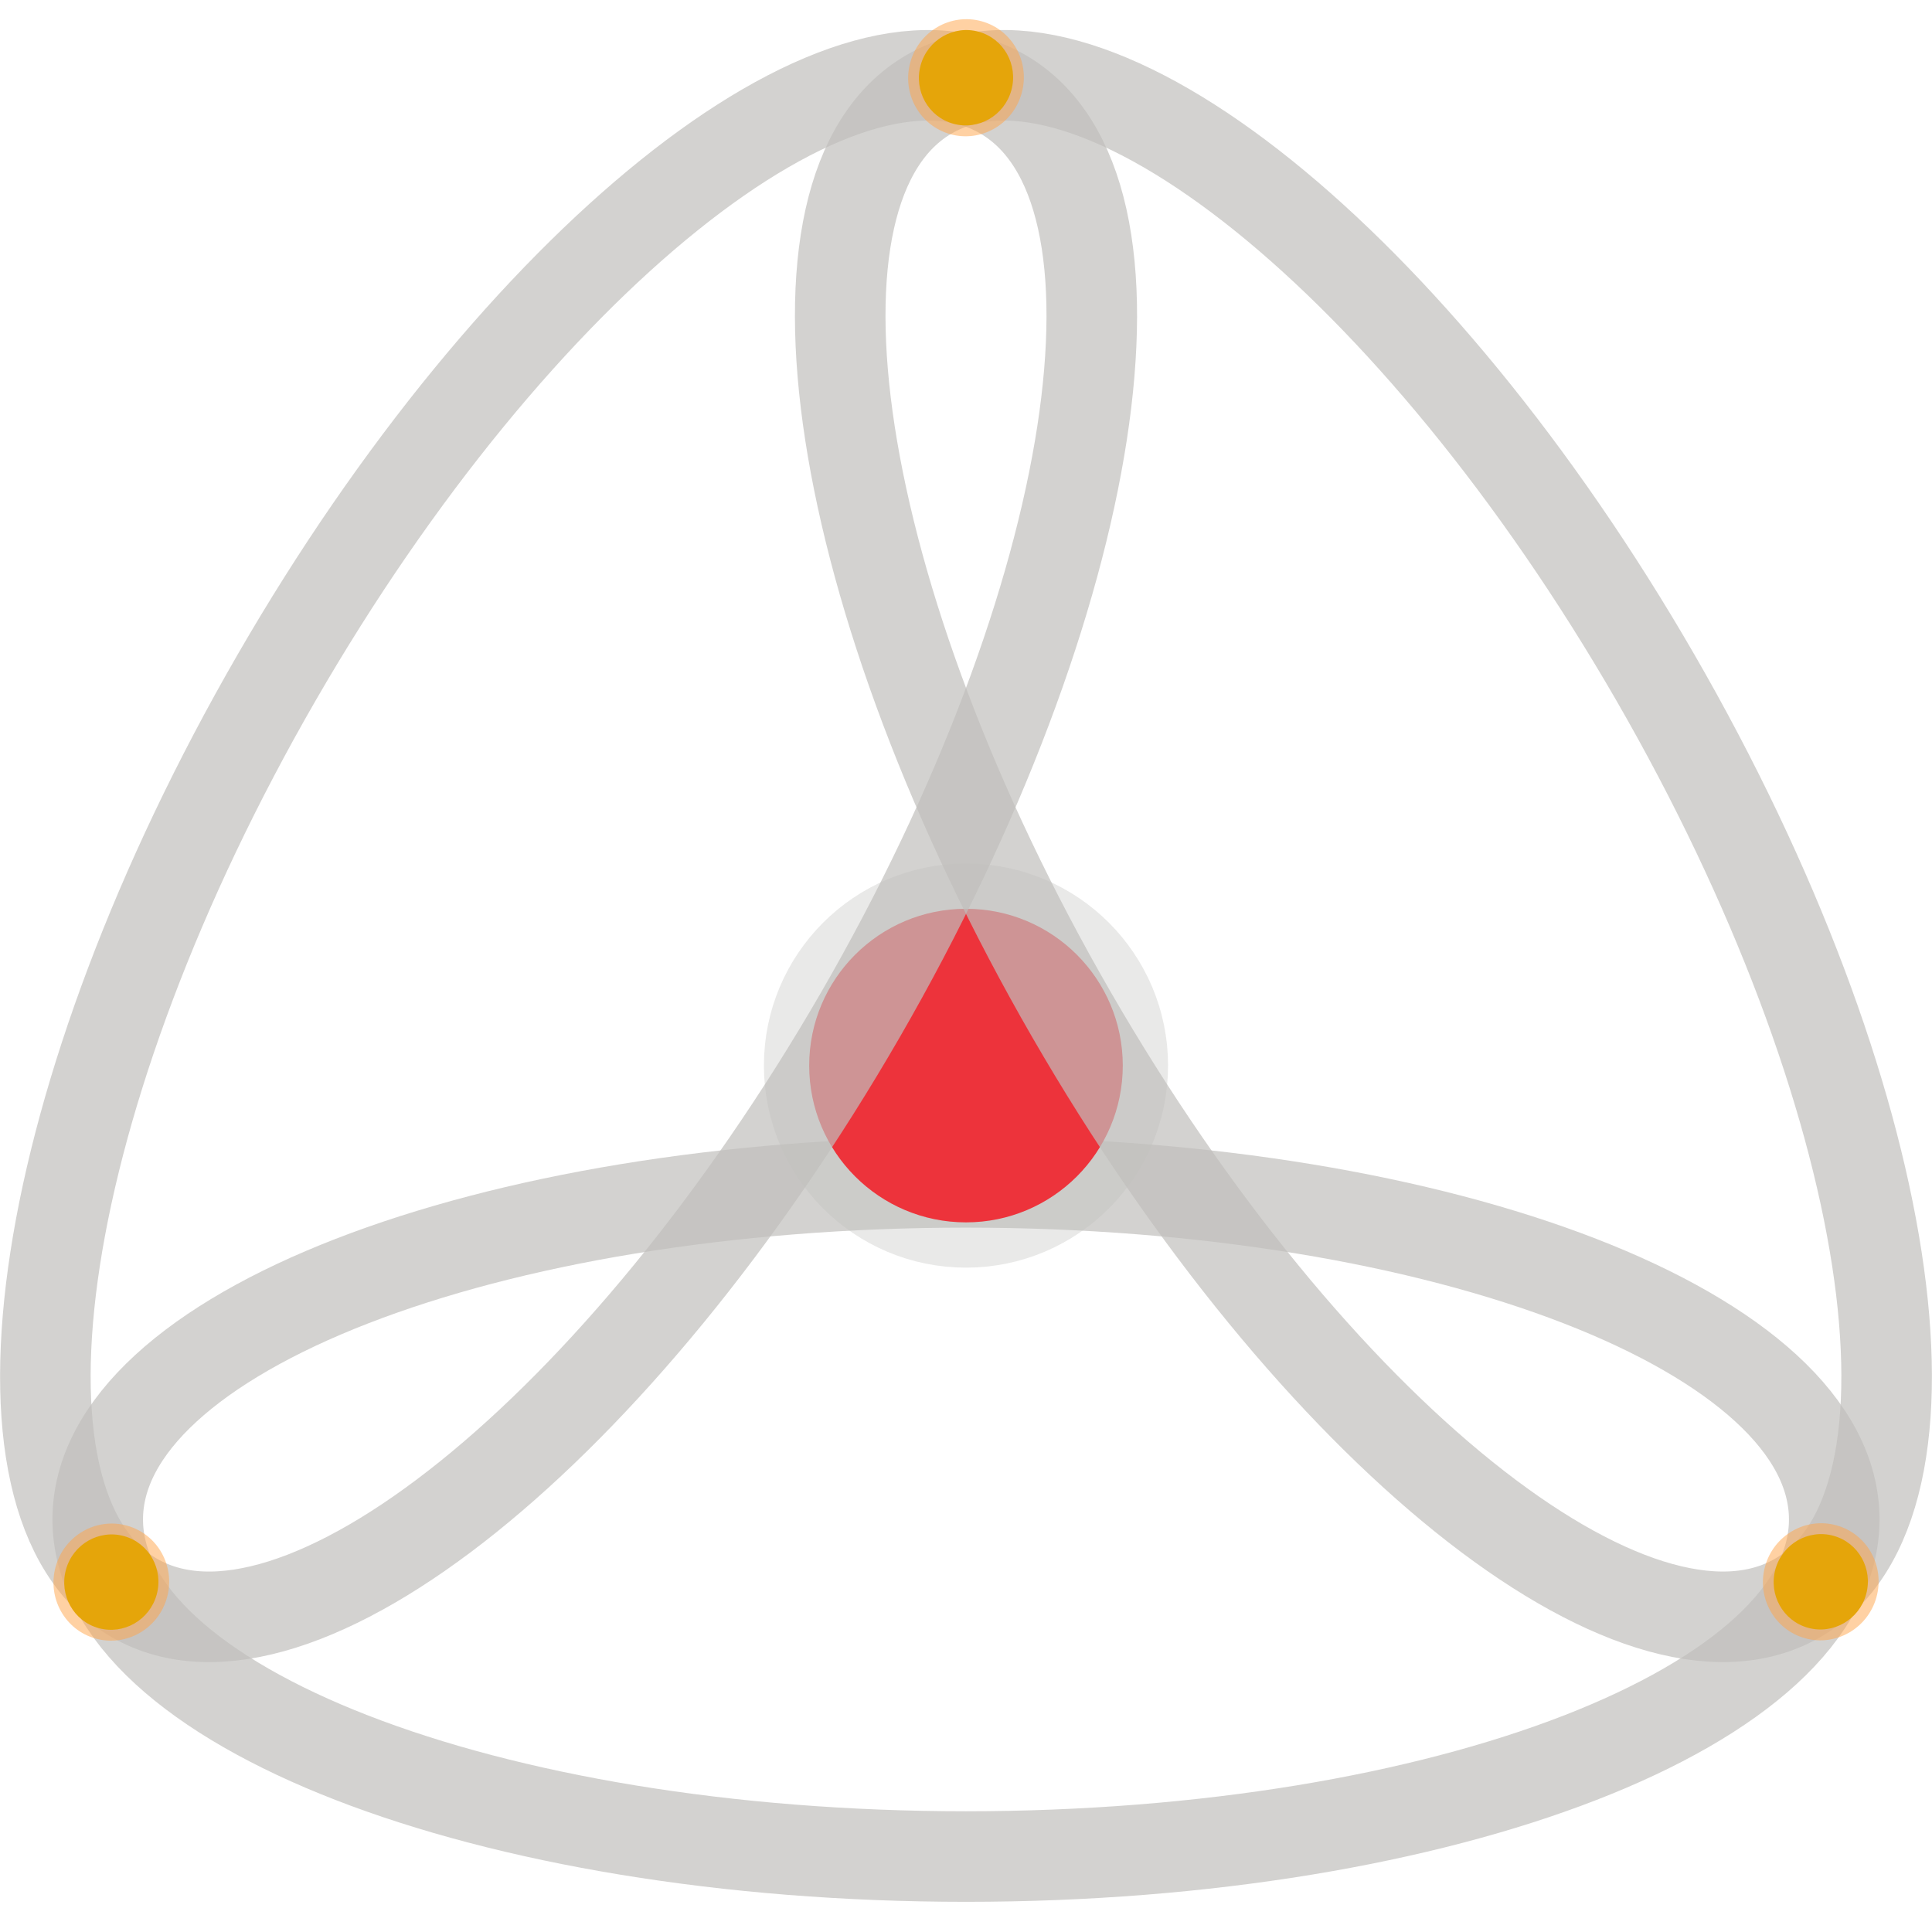
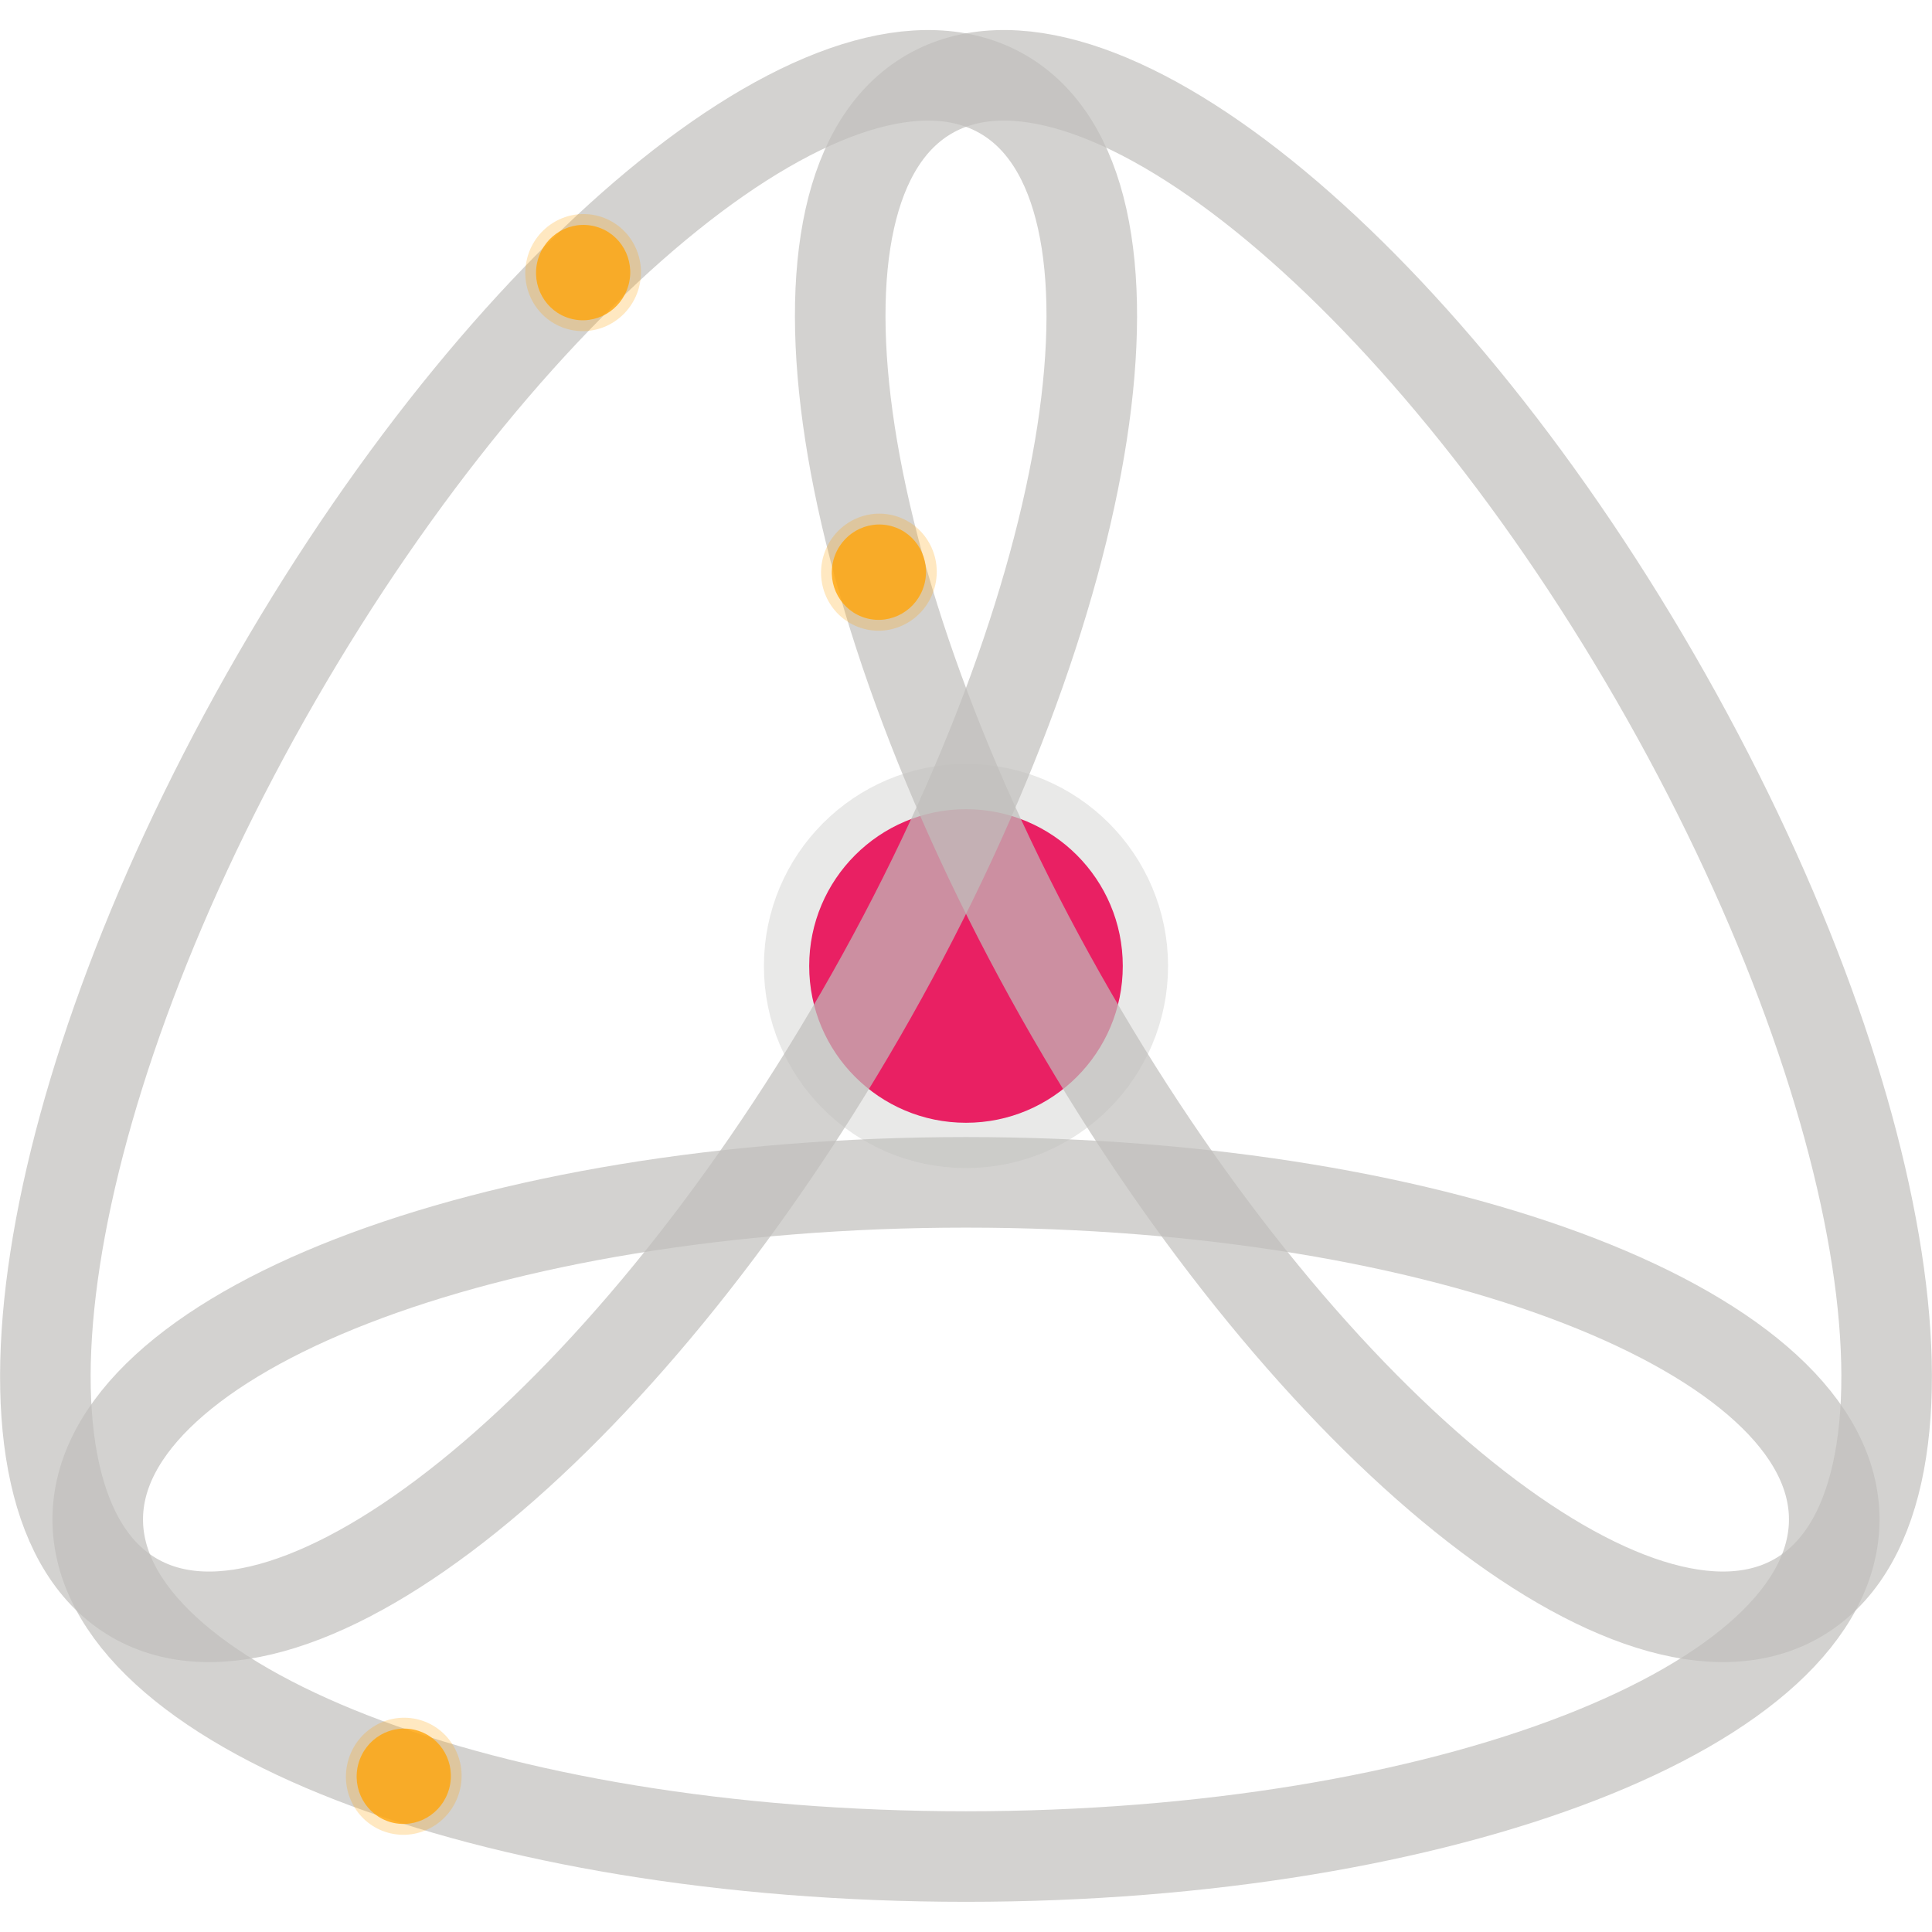
<svg xmlns="http://www.w3.org/2000/svg" width="64" height="64" viewBox="0 0 64 64" fill="none" version="1.1" id="svg2">
  <defs id="defs2" />
  <g id="g6" transform="translate(-117.6755,7.122545)">
    <ellipse style="fill:none;fill-opacity:0.098;stroke:#c0bfbc;stroke-width:3;stroke-dasharray:none;stroke-opacity:0.698" id="ellipse1" cx="149.675" cy="43.211" rx="28.762" ry="11.167" />
-     <circle style="fill:#ed333b;fill-opacity:1;stroke:#c0bfbc;stroke-width:3;stroke-dasharray:none;stroke-opacity:0.346;paint-order:stroke fill markers" id="path13" cx="149.675" cy="28.176" r="5.194" />
+     <circle style="fill:#e92063;fill-opacity:1;stroke:#c0bfbc;stroke-width:3;stroke-dasharray:none;stroke-opacity:0.346;paint-order:stroke fill markers" id="path13" cx="149.675" cy="24.877" r="5.194" />
    <ellipse style="fill:none;fill-opacity:0.098;stroke:#c0bfbc;stroke-width:3;stroke-dasharray:none;stroke-opacity:0.698" id="ellipse2" cx="99.524" cy="-130.572" rx="28.762" ry="11.167" transform="rotate(60)" />
    <ellipse style="fill:none;fill-opacity:0.098;stroke:#c0bfbc;stroke-width:3;stroke-dasharray:none;stroke-opacity:0.698" id="ellipse3" cx="50.151" cy="-128.674" rx="28.762" ry="11.167" transform="matrix(0.5,-0.8660254,-0.8660254,-0.5,0,0)" />
-     <g id="g1" transform="translate(122.3067,-30.09871)">
-       <ellipse style="fill:#ffa348;fill-opacity:0.502;stroke:none;stroke-width:3;stroke-linejoin:round;stroke-dasharray:none;stroke-opacity:1;paint-order:stroke markers fill" id="ellipse7" cx="17.382" cy="33.163" rx="1.941" ry="1.914" transform="matrix(-0.2650858,0.9642248,0.9642248,0.2650858,0,0)" />
-       <ellipse style="fill:#e5a50a;fill-opacity:1;stroke:none;stroke-width:3;stroke-linejoin:round;stroke-dasharray:none;stroke-opacity:1;paint-order:stroke markers fill" id="ellipse8" cx="17.382" cy="33.163" rx="1.581" ry="1.559" transform="matrix(-0.2650858,0.9642248,0.9642248,0.2650858,0,0)" />
+     <g id="g10" transform="translate(119.4216,-13.7195)" style="opacity:0.85;fill:#ffa50a;fill-opacity:1">
+       <ellipse style="fill:#ffa50a;fill-opacity:0.3;stroke:none;stroke-width:3;stroke-linejoin:round;stroke-dasharray:none;stroke-opacity:1;paint-order:stroke markers fill" id="ellipse9" cx="17.382" cy="33.163" rx="1.941" ry="1.914" transform="matrix(-0.2650858,0.9642248,0.9642248,0.2650858,0,0)" />
+       <ellipse style="fill:#ffa50a;fill-opacity:1;stroke:none;stroke-width:3;stroke-linejoin:round;stroke-dasharray:none;stroke-opacity:1;paint-order:stroke markers fill" id="ellipse10" cx="17.382" cy="33.163" rx="1.581" ry="1.559" transform="matrix(-0.2650858,0.9642248,0.9642248,0.2650858,0,0)" />
    </g>
-     <g id="g10" transform="translate(93.99433,19.73567)">
-       <ellipse style="fill:#ffa348;fill-opacity:0.502;stroke:none;stroke-width:3;stroke-linejoin:round;stroke-dasharray:none;stroke-opacity:1;paint-order:stroke markers fill" id="ellipse9" cx="17.382" cy="33.163" rx="1.941" ry="1.914" transform="matrix(-0.2650858,0.9642248,0.9642248,0.2650858,0,0)" />
-       <ellipse style="fill:#e5a50a;fill-opacity:1;stroke:none;stroke-width:3;stroke-linejoin:round;stroke-dasharray:none;stroke-opacity:1;paint-order:stroke markers fill" id="ellipse10" cx="17.382" cy="33.163" rx="1.581" ry="1.559" transform="matrix(-0.2650858,0.9642248,0.9642248,0.2650858,0,0)" />
+     <g id="g5" transform="translate(109.6237,-23.64381)" style="opacity:0.85;fill:#ffa50a;fill-opacity:1">
+       <ellipse style="fill:#ffa50a;fill-opacity:0.3;stroke:none;stroke-width:3;stroke-linejoin:round;stroke-dasharray:none;stroke-opacity:1;paint-order:stroke markers fill" id="ellipse4" cx="17.382" cy="33.163" rx="1.941" ry="1.914" transform="matrix(-0.2650858,0.9642248,0.9642248,0.2650858,0,0)" />
+       <ellipse style="fill:#ffa50a;fill-opacity:1;stroke:none;stroke-width:3;stroke-linejoin:round;stroke-dasharray:none;stroke-opacity:1;paint-order:stroke markers fill" id="ellipse5" cx="17.382" cy="33.163" rx="1.581" ry="1.559" transform="matrix(-0.2650858,0.9642248,0.9642248,0.2650858,0,0)" />
    </g>
-     <g id="g12" transform="translate(150.6219,19.72521)">
-       <ellipse style="fill:#ffa348;fill-opacity:0.502;stroke:none;stroke-width:3;stroke-linejoin:round;stroke-dasharray:none;stroke-opacity:1;paint-order:stroke markers fill" id="ellipse11" cx="17.382" cy="33.163" rx="1.941" ry="1.914" transform="matrix(-0.2650858,0.9642248,0.9642248,0.2650858,0,0)" />
-       <ellipse style="fill:#e5a50a;fill-opacity:1;stroke:none;stroke-width:3;stroke-linejoin:round;stroke-dasharray:none;stroke-opacity:1;paint-order:stroke markers fill" id="ellipse12" cx="17.382" cy="33.163" rx="1.581" ry="1.559" transform="matrix(-0.2650858,0.9642248,0.9642248,0.2650858,0,0)" />
+     <g id="g7" transform="translate(103.6818,26.16738)" style="opacity:0.85;fill:#ffa50a;fill-opacity:1">
+       <ellipse style="fill:#ffa50a;fill-opacity:0.3;stroke:none;stroke-width:3;stroke-linejoin:round;stroke-dasharray:none;stroke-opacity:1;paint-order:stroke markers fill" id="ellipse6" cx="17.382" cy="33.163" rx="1.941" ry="1.914" transform="matrix(-0.2650858,0.9642248,0.9642248,0.2650858,0,0)" />
+       <ellipse style="fill:#ffa50a;fill-opacity:1;stroke:none;stroke-width:3;stroke-linejoin:round;stroke-dasharray:none;stroke-opacity:1;paint-order:stroke markers fill" id="ellipse7" cx="17.382" cy="33.163" rx="1.581" ry="1.559" transform="matrix(-0.2650858,0.9642248,0.9642248,0.2650858,0,0)" />
    </g>
  </g>
</svg>
